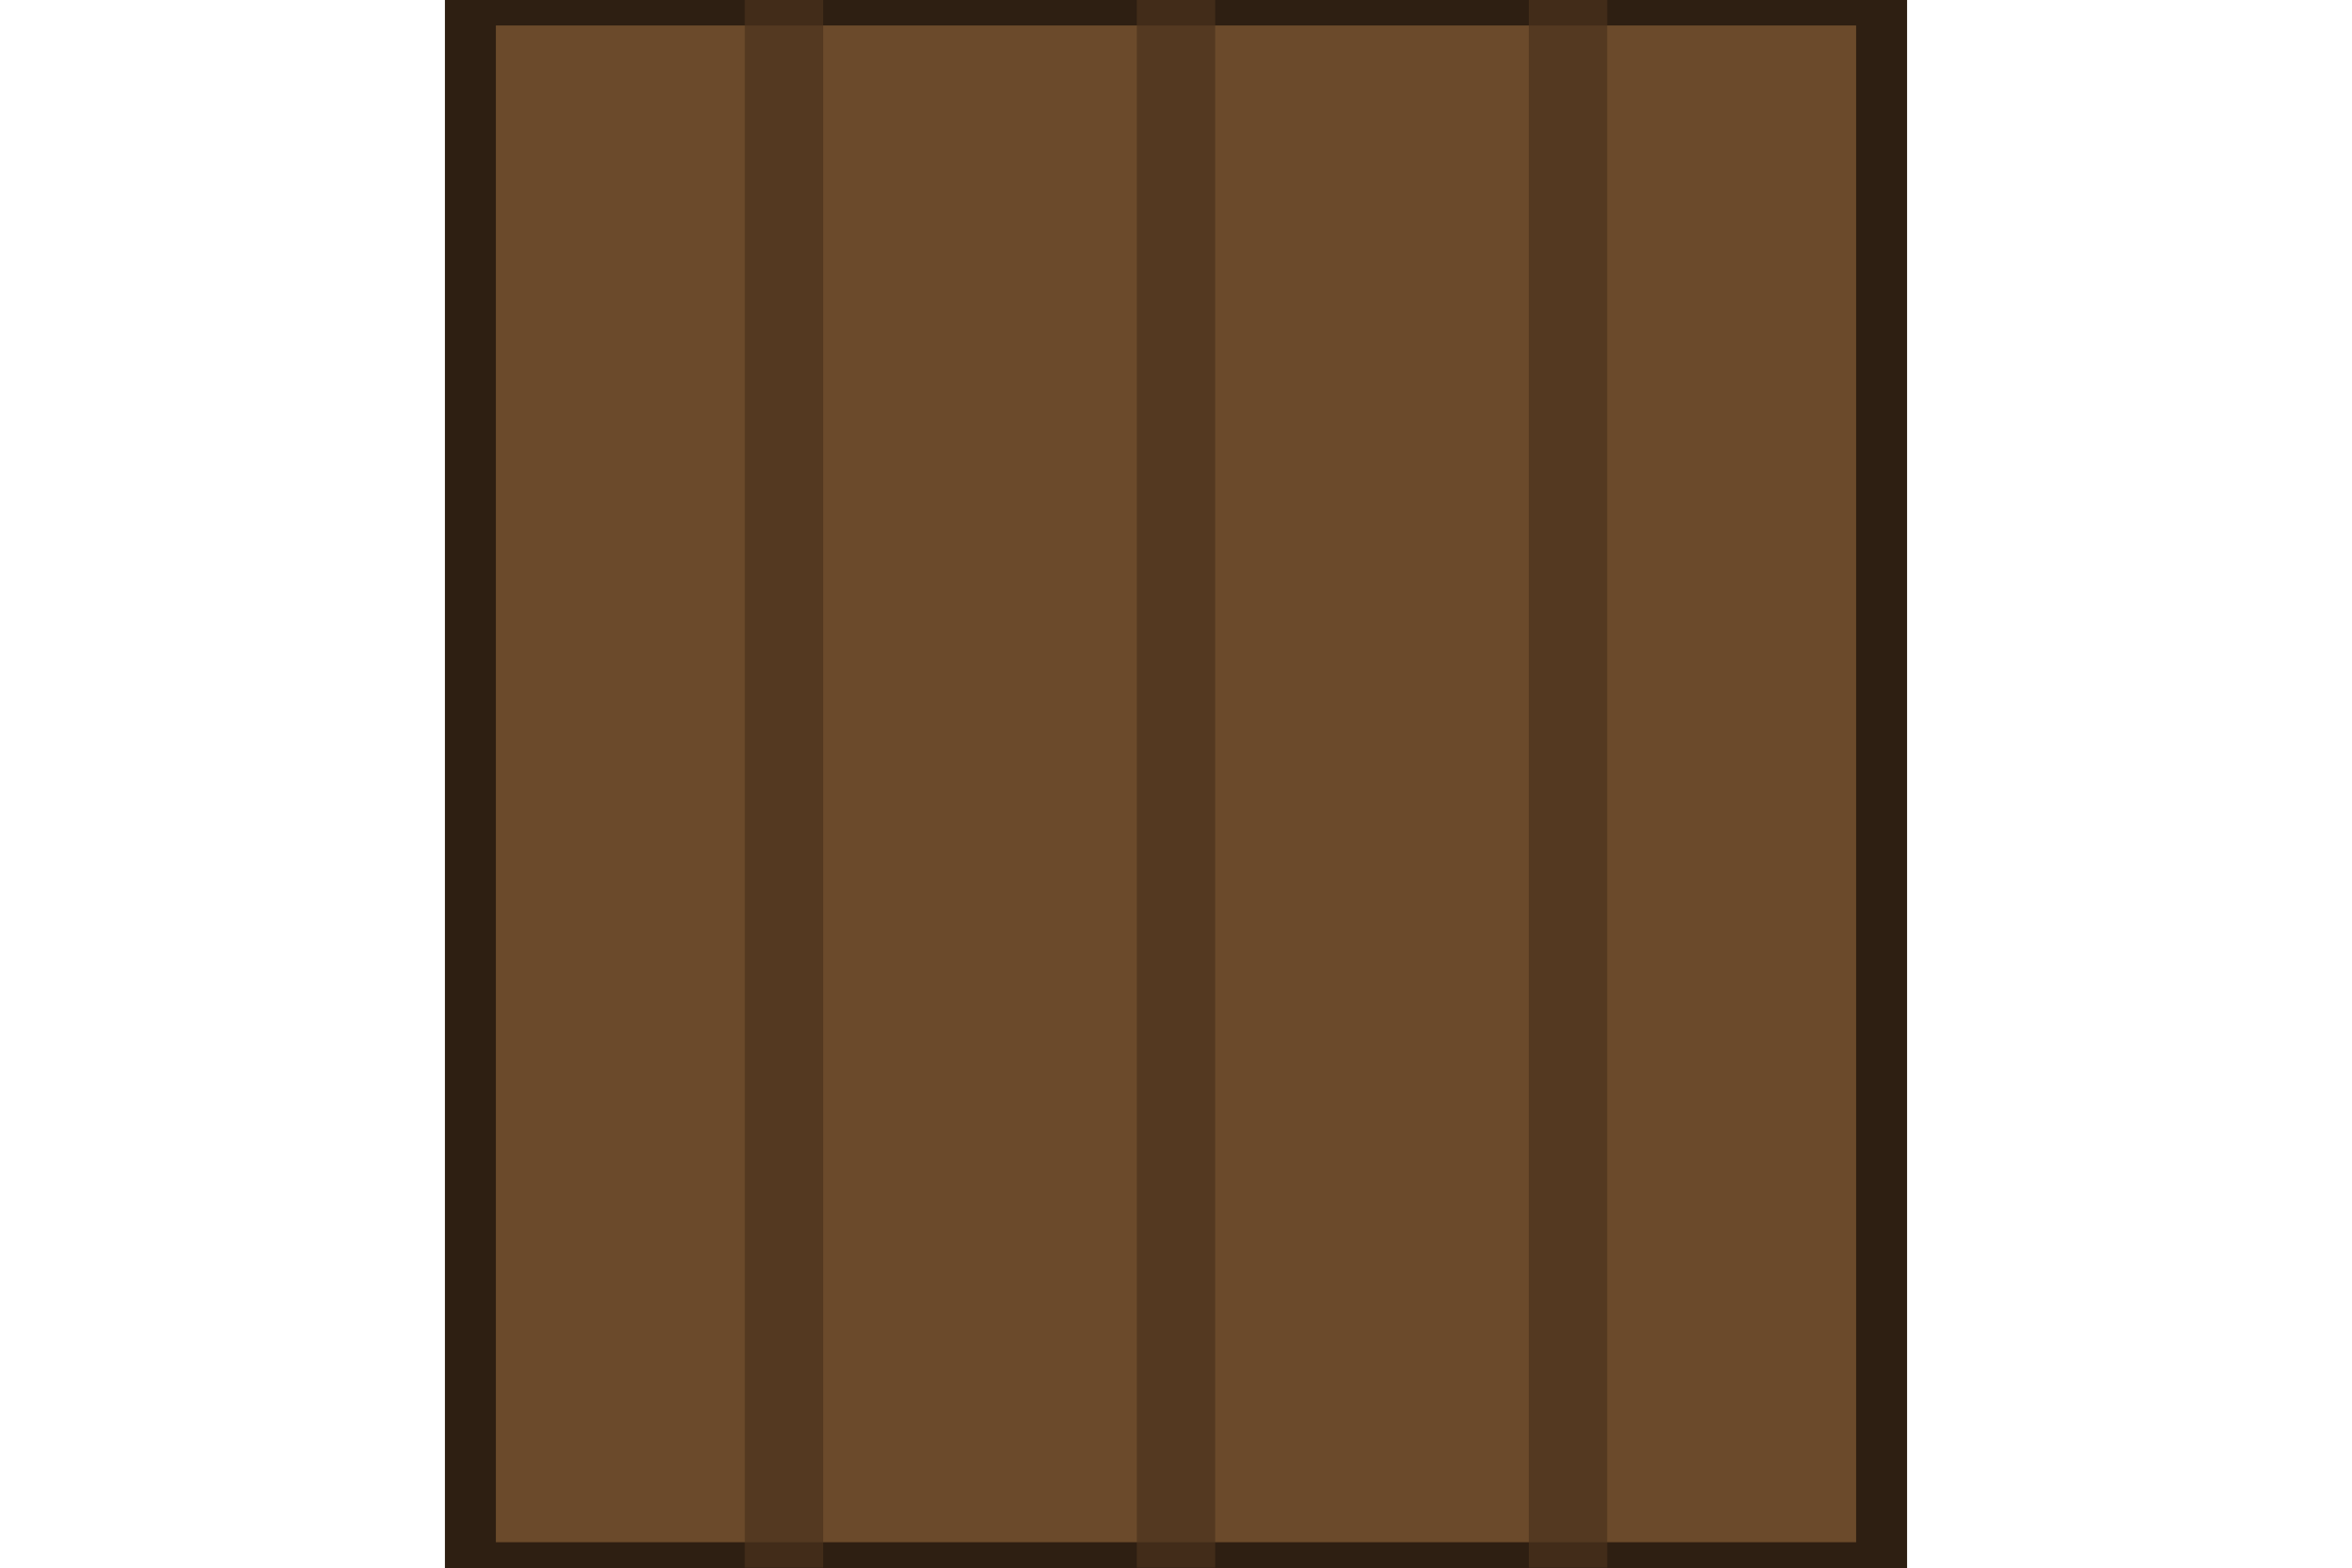
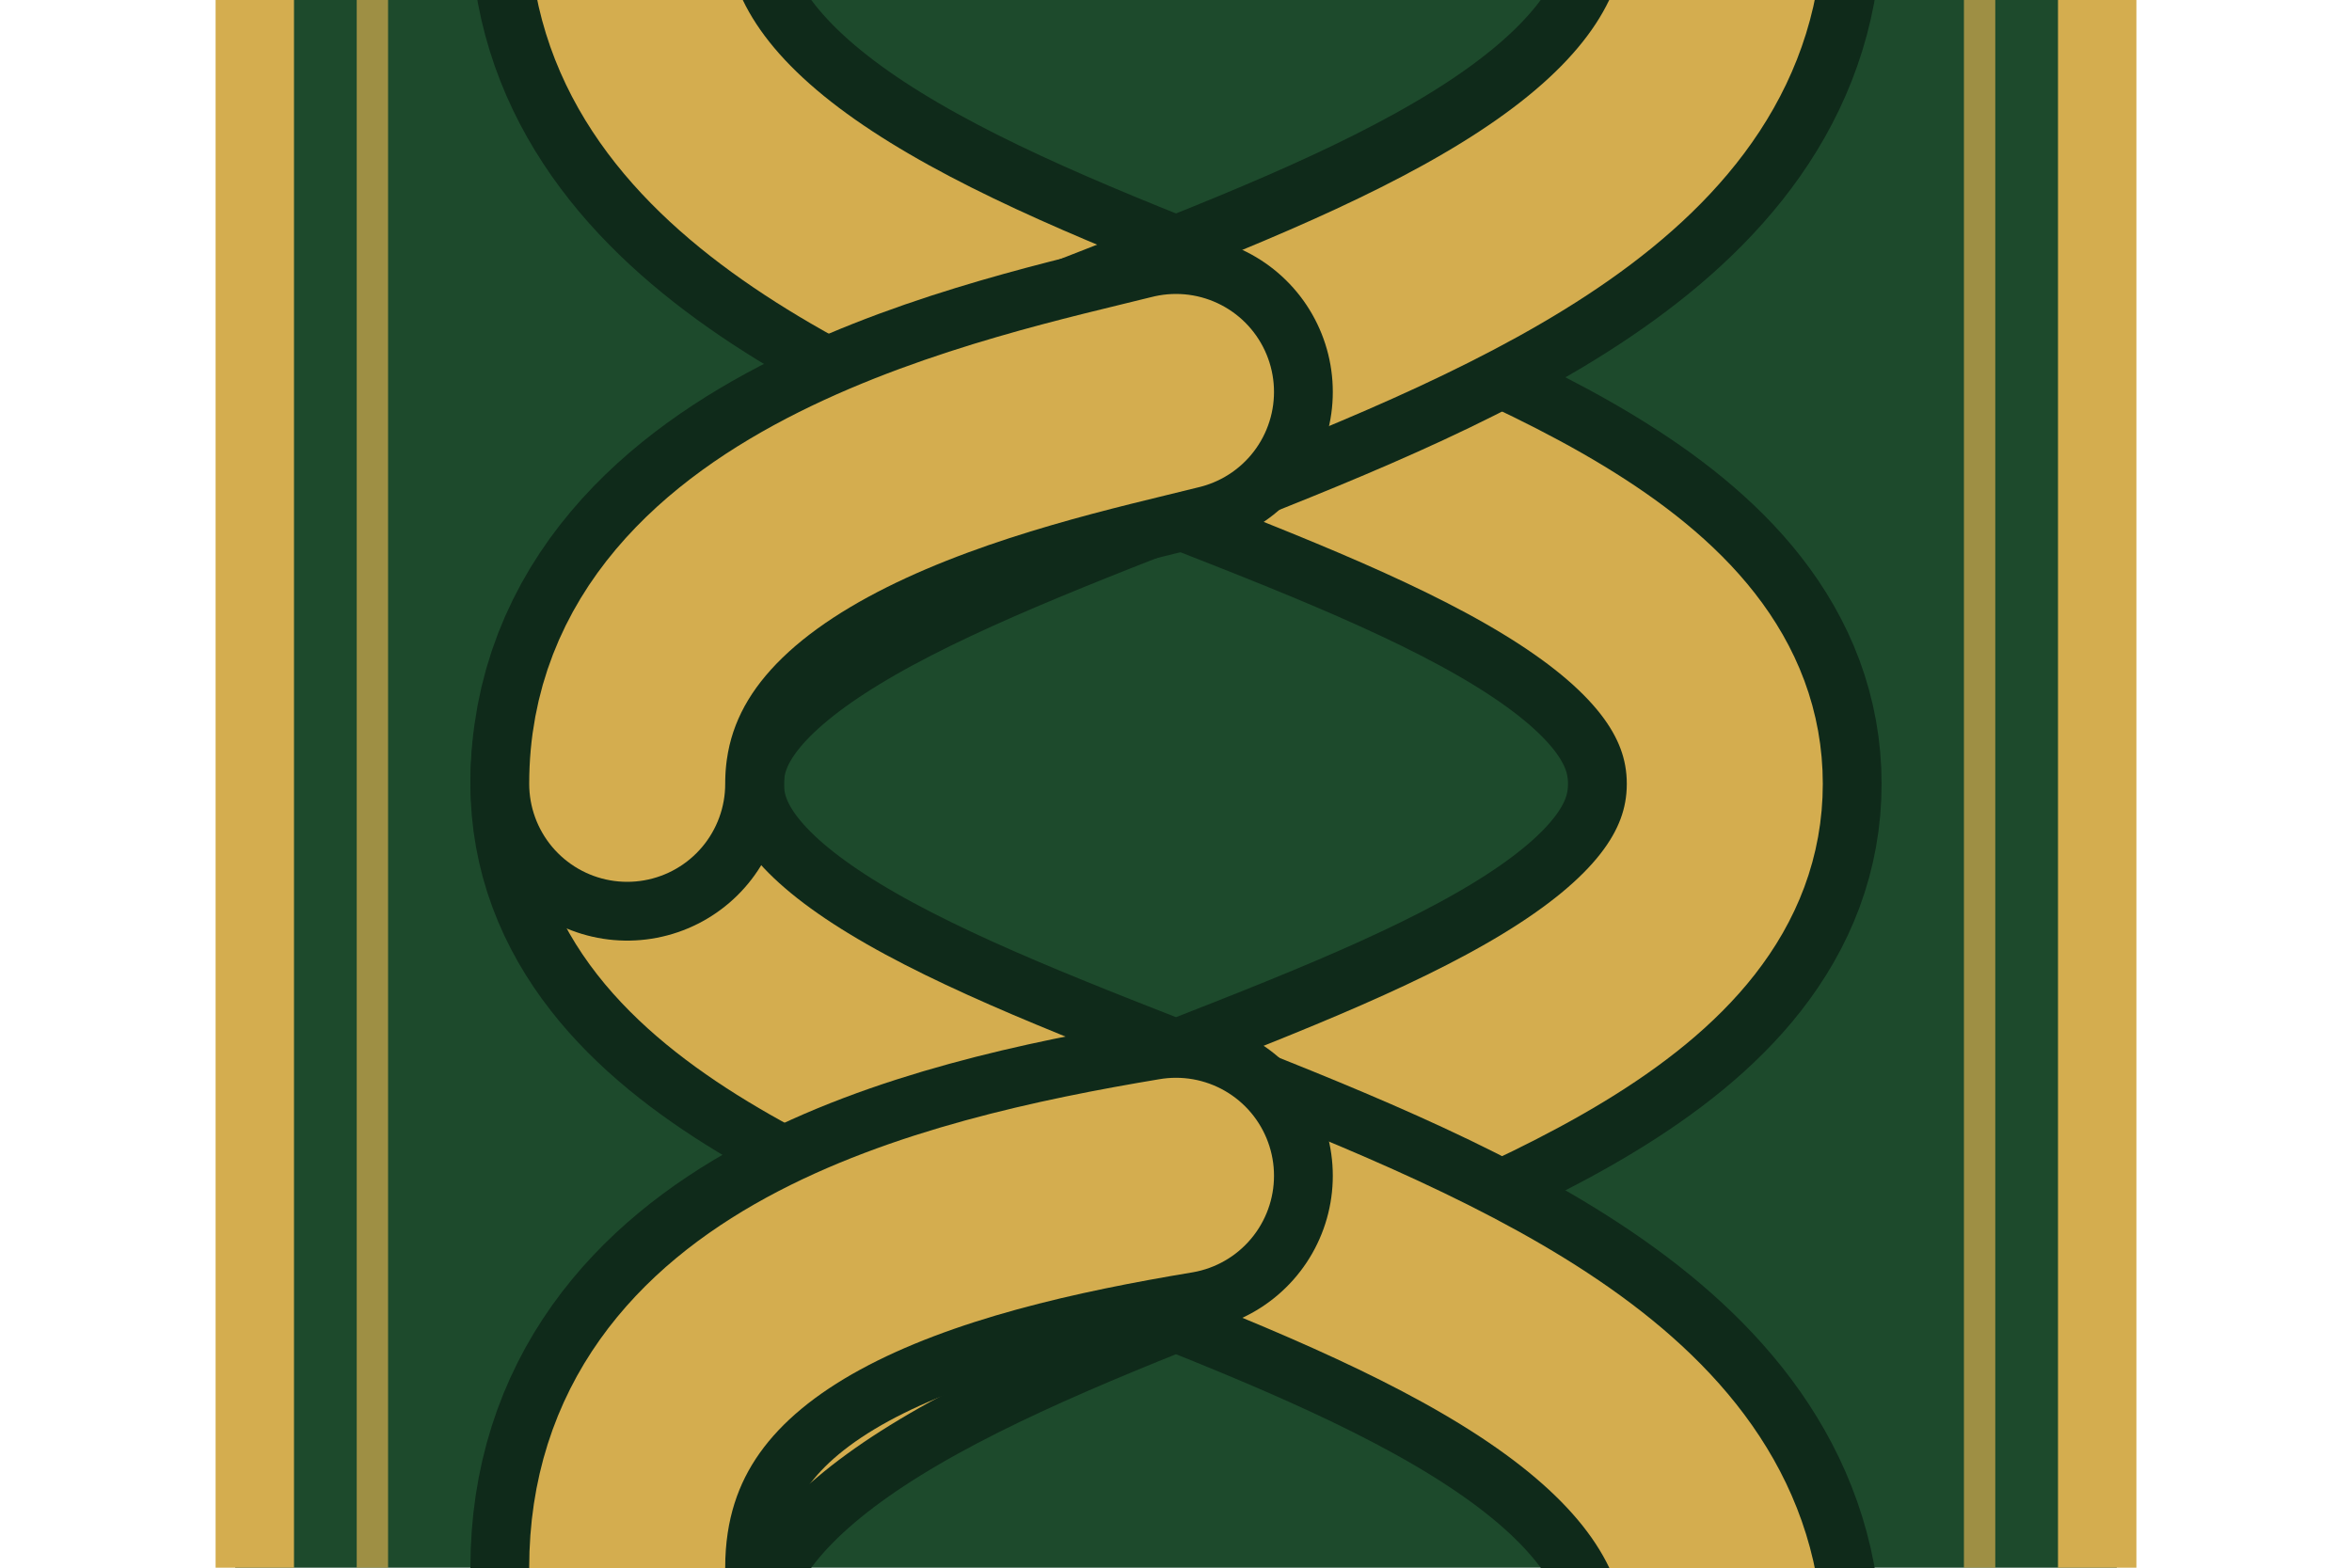
<svg xmlns="http://www.w3.org/2000/svg" viewBox="0 0 60 40" preserveAspectRatio="none">
-   <rect x="12" y="0" width="36" height="40" fill="#6b4a2b" stroke="#2e1f12" stroke-width="1.3" />
-   <path d="M20 0V40M30 0V40M40 0V40" stroke="#4a321c" stroke-width="2" opacity=".7" />
+   <rect x="6" y="0" width="48" height="40" fill="#1d4a2c" />
+   <path d="M16 -2C16 10 44 10 44 20S16 30 16 42" fill="none" stroke="#0f2a1a" stroke-width="8" stroke-linecap="round" />
+   <path d="M16 -2C16 10 44 10 44 20S16 30 16 42" fill="none" stroke="#d4ad4f" stroke-width="5" stroke-linecap="round" />
+   <path d="M44 -2C44 10 16 10 16 20S44 30 44 42" fill="none" stroke="#0f2a1a" stroke-width="8" stroke-linecap="round" />
+   <path d="M44 -2C44 10 16 10 16 20S44 30 44 42" fill="none" stroke="#d4ad4f" stroke-width="5" stroke-linecap="round" />
+   <path d="M30 10C26 11 16 13 16 20" fill="none" stroke="#0f2a1a" stroke-width="8" stroke-linecap="round" />
+   <path d="M30 10C26 11 16 13 16 20" fill="none" stroke="#d4ad4f" stroke-width="5" stroke-linecap="round" />
+   <path d="M30 30C24 31 16 33 16 40" fill="none" stroke="#0f2a1a" stroke-width="8" stroke-linecap="round" />
+   <path d="M30 30C24 31 16 33 16 40" fill="none" stroke="#d4ad4f" stroke-width="5" stroke-linecap="round" />
+   <path d="M6.5 0V40M53.5 0V40" stroke="#d4ad4f" stroke-width="2" />
+   <path d="M9.5 0V40M50.5 0V40" stroke="#d4ad4f" stroke-width=".8" opacity=".7" />
</svg>
